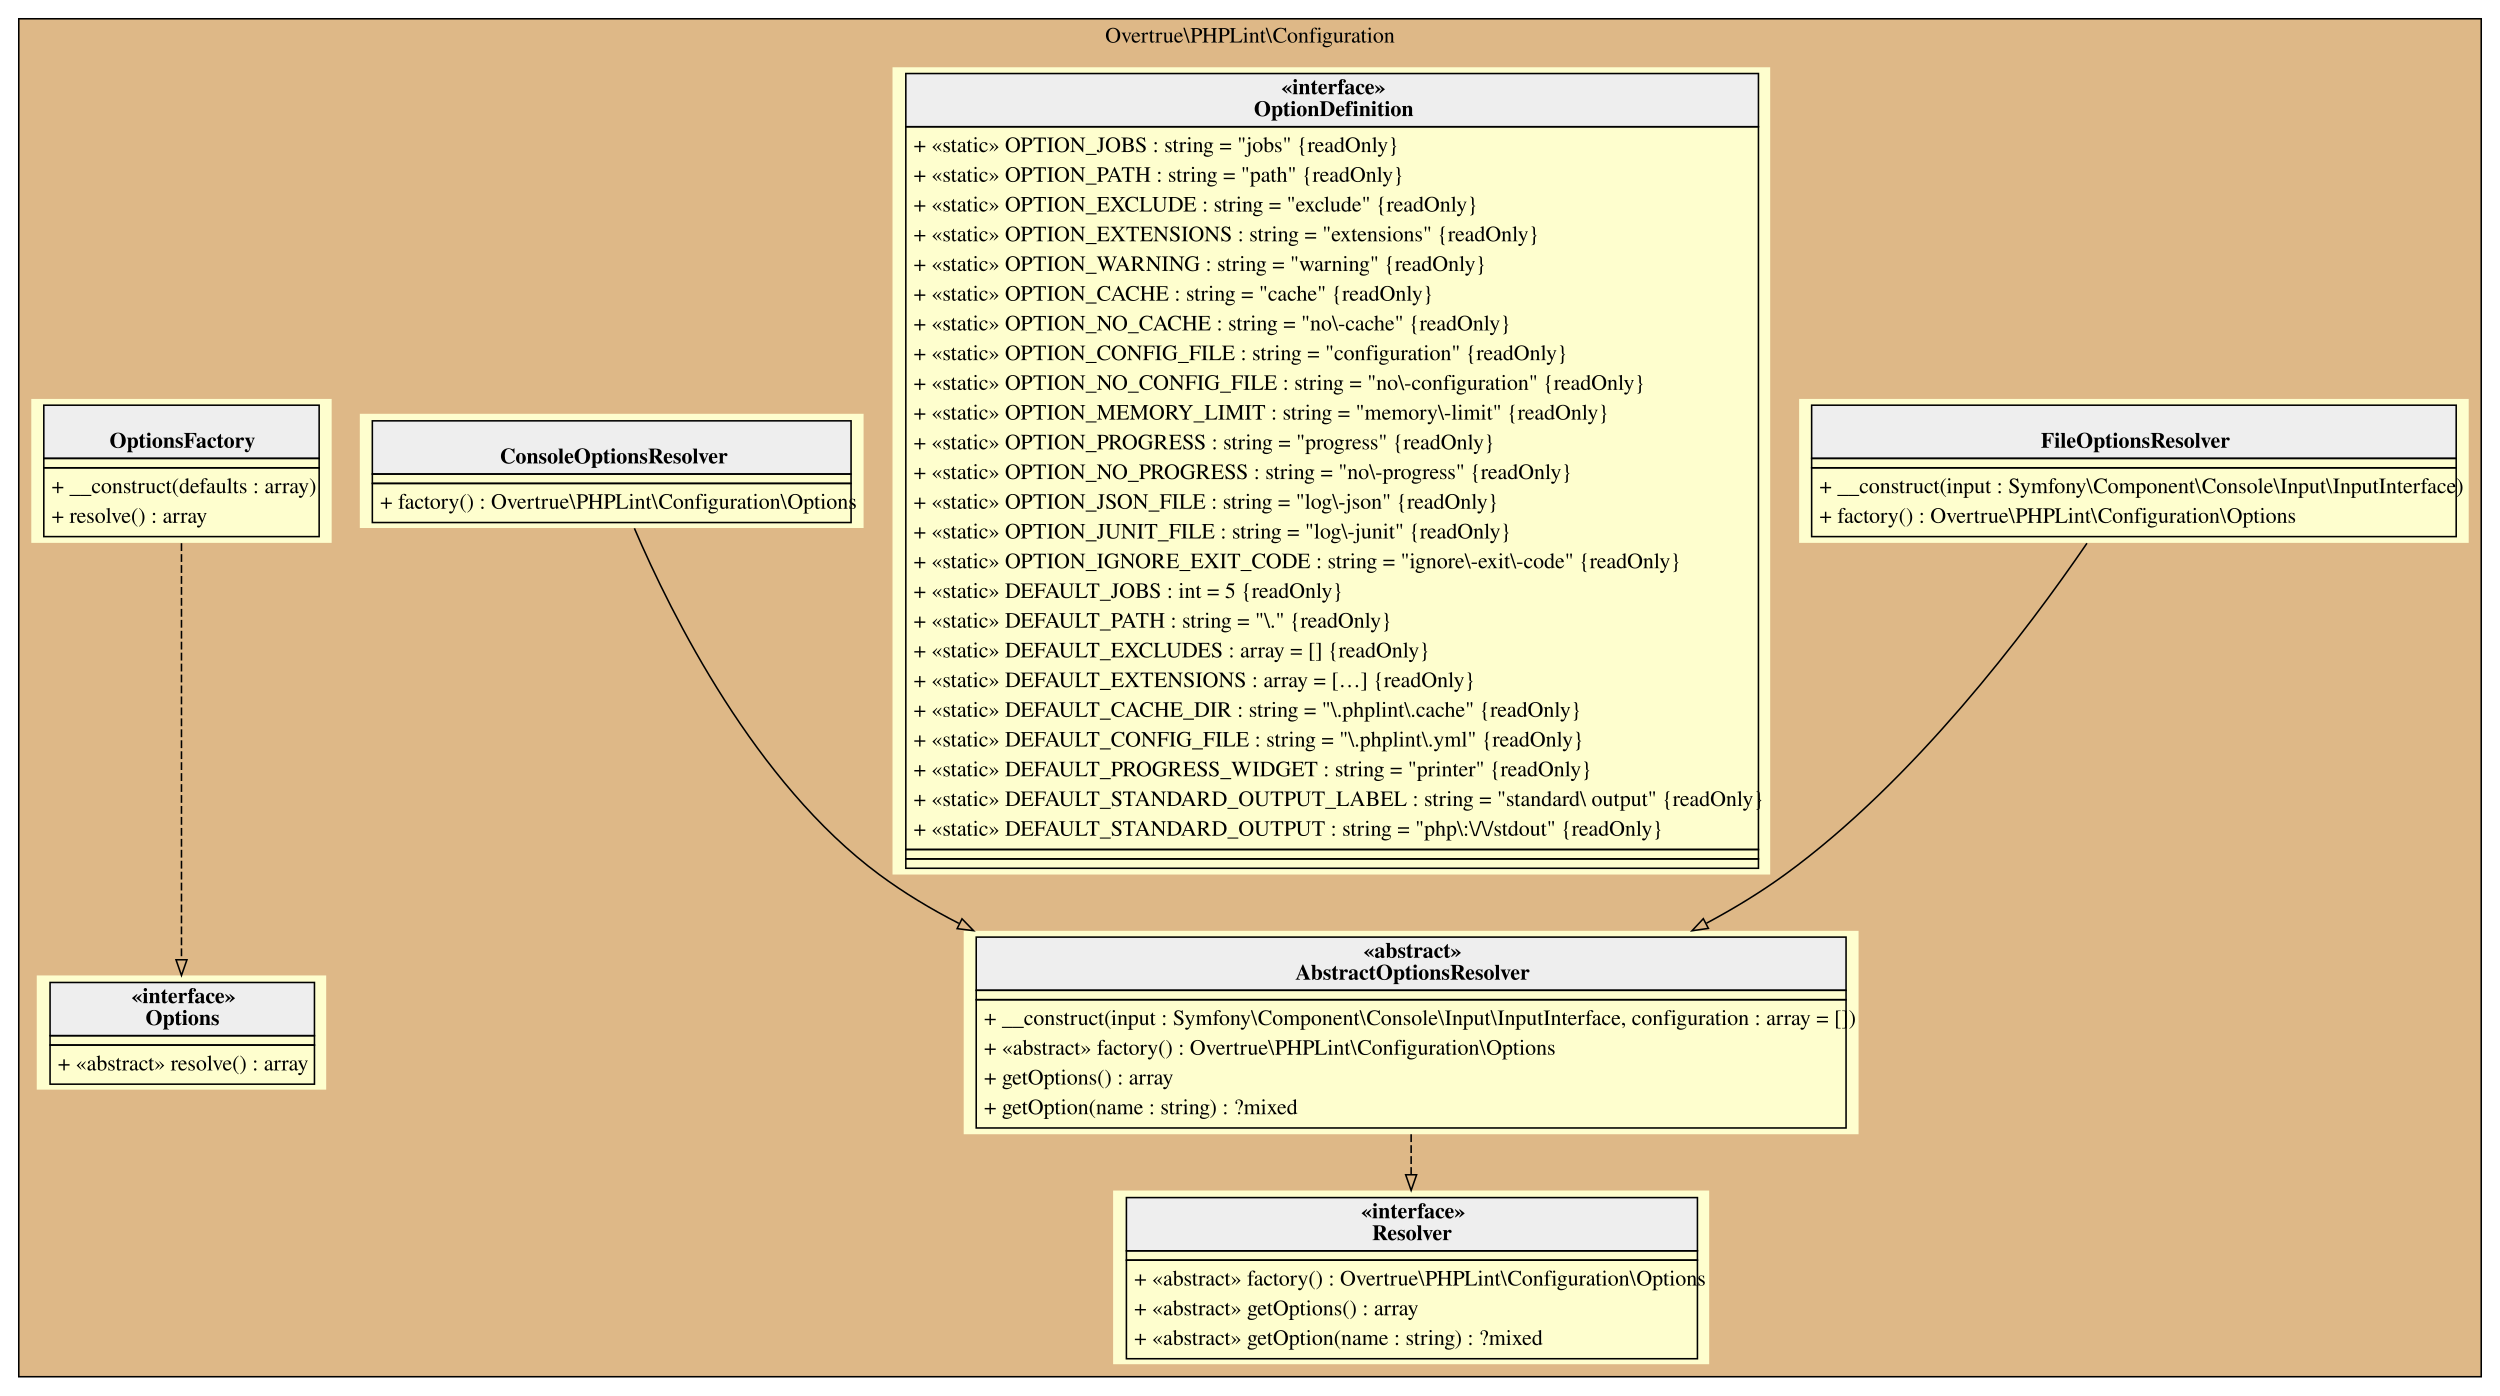
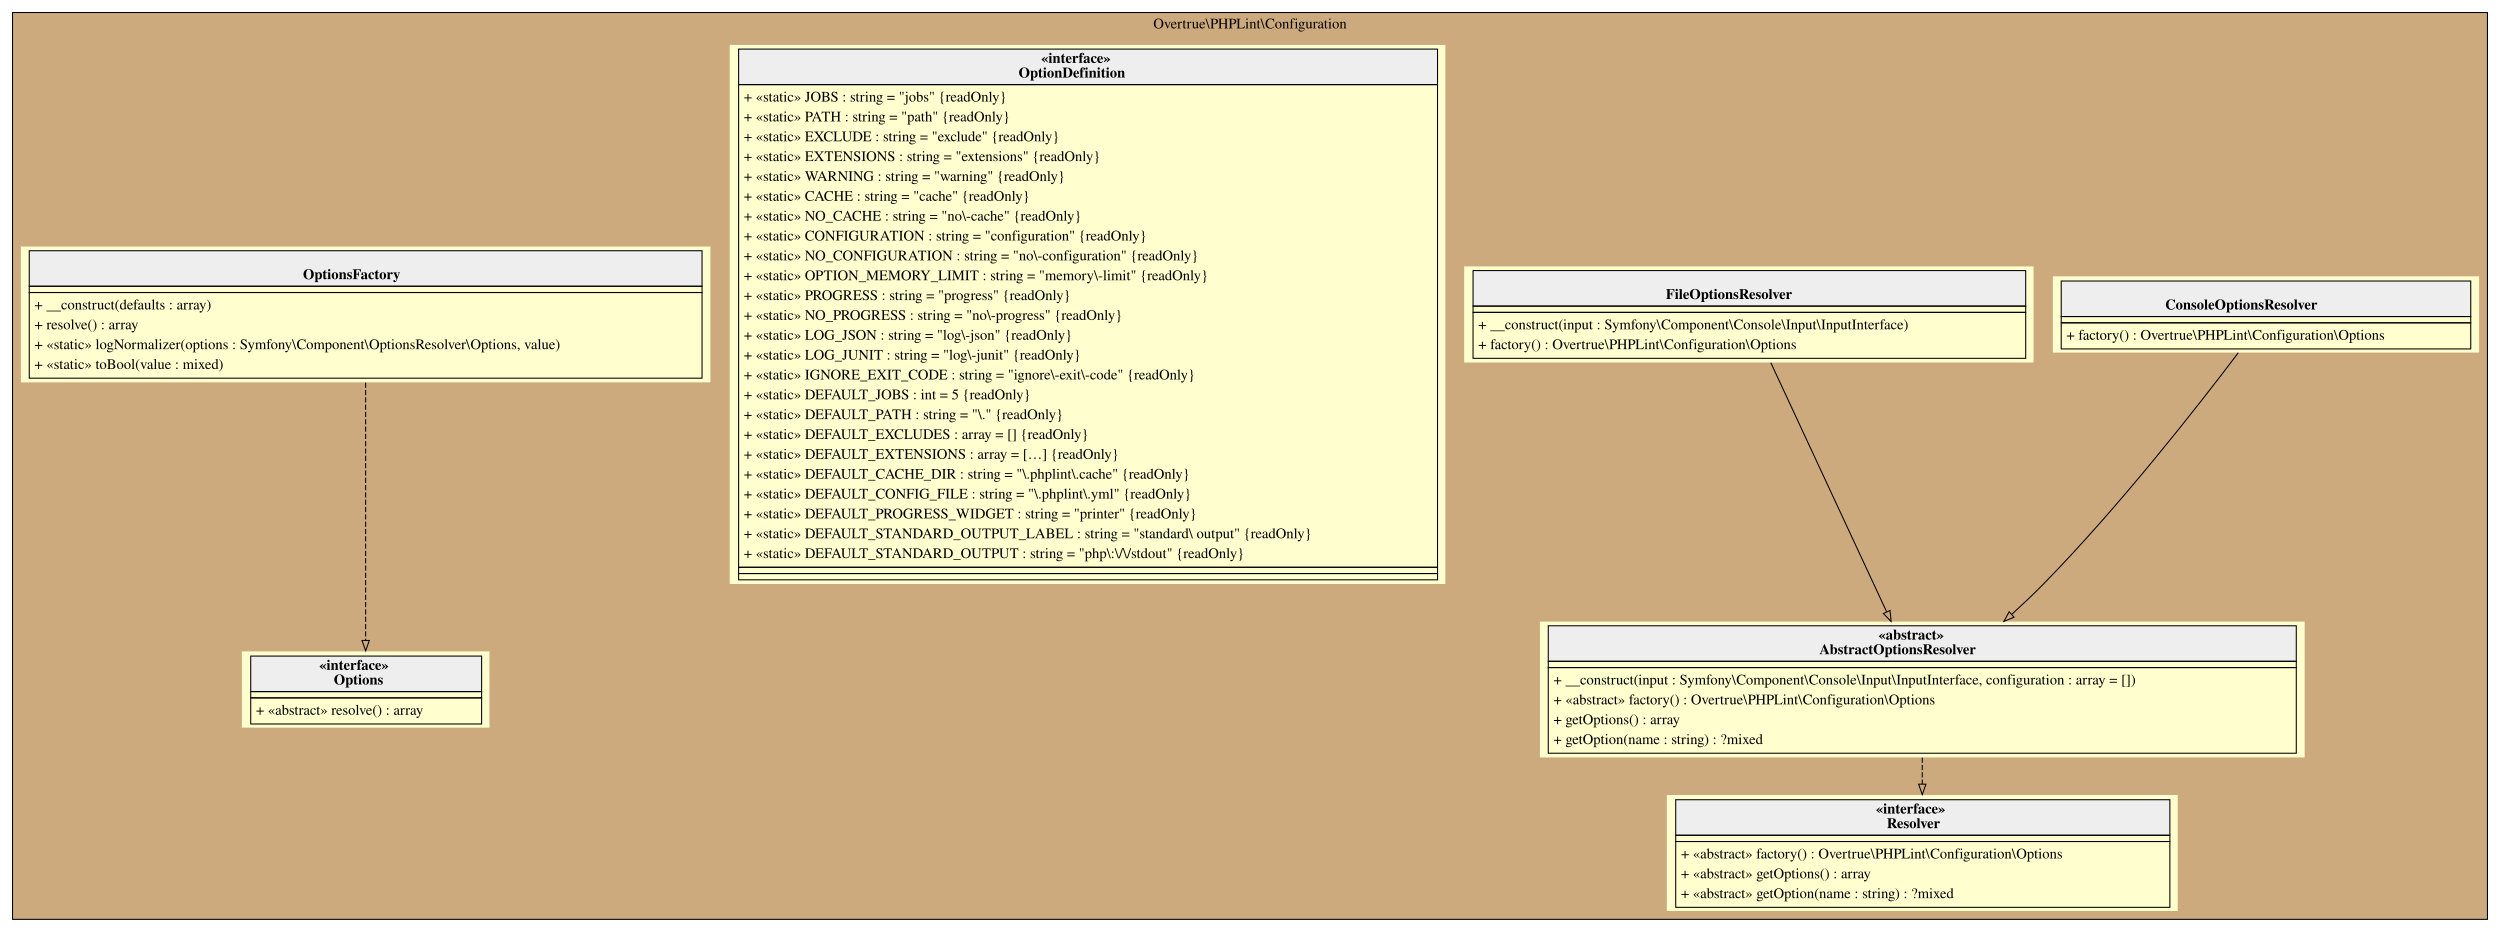
- <svg xmlns="http://www.w3.org/2000/svg" width="1598pt" height="892pt" viewBox="0.00 0.00 1598.00 892.00">
+ <svg xmlns="http://www.w3.org/2000/svg" width="2393pt" height="892pt" viewBox="0.00 0.00 2393.00 892.00">
  <g id="graph0" class="graph" transform="scale(1 1) rotate(0) translate(4 888)">
    <g id="clust1" class="cluster">
-       <polygon fill="#deb887" stroke="#000000" points="8,-8 8,-876 1582,-876 1582,-8 8,-8" />
-       <text text-anchor="middle" x="795" y="-860.8" font-family="Times,serif" font-size="14.00" fill="#000000">Overtrue\PHPLint\Configuration</text>
+       <polygon fill="#cdaa7d" stroke="black" points="8,-8 8,-876 2377,-876 2377,-8 8,-8" />
+       <text text-anchor="middle" x="1192.5" y="-860.8" font-family="Times,serif" font-size="14.00">Overtrue\PHPLint\Configuration</text>
    </g>
    <g id="node1" class="node">
-       <polygon fill="#fefece" stroke="transparent" points="204.5,-264.5 19.5,-264.5 19.5,-191.5 204.5,-191.5 204.5,-264.5" />
-       <polygon fill="#eeeeee" stroke="transparent" points="28,-226 28,-260 197,-260 197,-226 28,-226" />
-       <polygon fill="none" stroke="#000000" points="28,-226 28,-260 197,-260 197,-226 28,-226" />
-       <text text-anchor="start" x="80" y="-246.8" font-family="Times,serif" font-weight="bold" font-size="14.00" fill="#000000">«interface»</text>
-       <text text-anchor="start" x="89" y="-232.8" font-family="Times,serif" font-weight="bold" font-size="14.00" fill="#000000">Options</text>
-       <polygon fill="none" stroke="#000000" points="28,-220 28,-226 197,-226 197,-220 28,-220" />
-       <polygon fill="none" stroke="#000000" points="28,-195 28,-220 197,-220 197,-195 28,-195" />
-       <text text-anchor="start" x="33" y="-203.8" font-family="Times,serif" font-size="14.00" fill="#000000">+ «abstract» resolve() : array</text>
+       <polygon fill="#fefece" stroke="transparent" points="2202,-293 1470,-293 1470,-163 2202,-163 2202,-293" />
+       <polygon fill="#eeeeee" stroke="transparent" points="1478,-255 1478,-289 2194,-289 2194,-255 1478,-255" />
+       <polygon fill="none" stroke="black" points="1478,-255 1478,-289 2194,-289 2194,-255 1478,-255" />
+       <text text-anchor="start" x="1794" y="-275.8" font-family="Times,serif" font-weight="bold" font-size="14.00">«abstract»</text>
+       <text text-anchor="start" x="1737.5" y="-261.8" font-family="Times,serif" font-weight="bold" font-size="14.00">AbstractOptionsResolver</text>
+       <polygon fill="none" stroke="black" points="1478,-249 1478,-255 2194,-255 2194,-249 1478,-249" />
+       <polygon fill="none" stroke="black" points="1478,-167 1478,-249 2194,-249 2194,-167 1478,-167" />
+       <text text-anchor="start" x="1483" y="-232.8" font-family="Times,serif" font-size="14.00">+ __construct(input : Symfony\Component\Console\Input\InputInterface, configuration : array = [])</text>
+       <text text-anchor="start" x="1483" y="-213.8" font-family="Times,serif" font-size="14.00">+ «abstract» factory() : Overtrue\PHPLint\Configuration\Options</text>
+       <text text-anchor="start" x="1483" y="-194.8" font-family="Times,serif" font-size="14.00">+ getOptions() : array</text>
+       <text text-anchor="start" x="1483" y="-175.8" font-family="Times,serif" font-size="14.00">+ getOption(name : string) : ?mixed</text>
    </g>
    <g id="node2" class="node">
-       <polygon fill="#fefece" stroke="transparent" points="1088.5,-127 707.5,-127 707.5,-16 1088.5,-16 1088.5,-127" />
-       <polygon fill="#eeeeee" stroke="transparent" points="716,-88.5 716,-122.5 1081,-122.5 1081,-88.5 716,-88.5" />
-       <polygon fill="none" stroke="#000000" points="716,-88.5 716,-122.5 1081,-122.5 1081,-88.5 716,-88.5" />
-       <text text-anchor="start" x="866" y="-109.3" font-family="Times,serif" font-weight="bold" font-size="14.00" fill="#000000">«interface»</text>
-       <text text-anchor="start" x="873" y="-95.3" font-family="Times,serif" font-weight="bold" font-size="14.00" fill="#000000">Resolver</text>
-       <polygon fill="none" stroke="#000000" points="716,-82.5 716,-88.5 1081,-88.5 1081,-82.5 716,-82.5" />
-       <polygon fill="none" stroke="#000000" points="716,-19.5 716,-82.5 1081,-82.5 1081,-19.5 716,-19.5" />
-       <text text-anchor="start" x="721" y="-66.3" font-family="Times,serif" font-size="14.00" fill="#000000">+ «abstract» factory() : Overtrue\PHPLint\Configuration\Options</text>
-       <text text-anchor="start" x="721" y="-47.3" font-family="Times,serif" font-size="14.00" fill="#000000">+ «abstract» getOptions() : array</text>
-       <text text-anchor="start" x="721" y="-28.3" font-family="Times,serif" font-size="14.00" fill="#000000">+ «abstract» getOption(name : string) : ?mixed</text>
+       <polygon fill="#fefece" stroke="transparent" points="2080.5,-127 1591.5,-127 1591.5,-16 2080.5,-16 2080.5,-127" />
+       <polygon fill="#eeeeee" stroke="transparent" points="1600,-88.5 1600,-122.5 2073,-122.5 2073,-88.5 1600,-88.5" />
+       <polygon fill="none" stroke="black" points="1600,-88.5 1600,-122.5 2073,-122.5 2073,-88.5 1600,-88.5" />
+       <text text-anchor="start" x="1791.5" y="-109.3" font-family="Times,serif" font-weight="bold" font-size="14.00">«interface»</text>
+       <text text-anchor="start" x="1802" y="-95.3" font-family="Times,serif" font-weight="bold" font-size="14.00">Resolver</text>
+       <polygon fill="none" stroke="black" points="1600,-82.5 1600,-88.5 2073,-88.5 2073,-82.5 1600,-82.5" />
+       <polygon fill="none" stroke="black" points="1600,-19.5 1600,-82.5 2073,-82.5 2073,-19.5 1600,-19.5" />
+       <text text-anchor="start" x="1605" y="-66.3" font-family="Times,serif" font-size="14.00">+ «abstract» factory() : Overtrue\PHPLint\Configuration\Options</text>
+       <text text-anchor="start" x="1605" y="-47.3" font-family="Times,serif" font-size="14.00">+ «abstract» getOptions() : array</text>
+       <text text-anchor="start" x="1605" y="-28.3" font-family="Times,serif" font-size="14.00">+ «abstract» getOption(name : string) : ?mixed</text>
+     </g>
+     <g id="edge1" class="edge">
+       <path fill="none" stroke="black" stroke-dasharray="5,2" d="M1836,-162.82C1836,-154.45 1836,-145.87 1836,-137.49" />
+       <polygon fill="none" stroke="black" points="1839.5,-137.39 1836,-127.39 1832.5,-137.39 1839.5,-137.39" />
    </g>
    <g id="node3" class="node">
-       <polygon fill="#fefece" stroke="transparent" points="1574,-633 1146,-633 1146,-541 1574,-541 1574,-633" />
-       <polygon fill="#eeeeee" stroke="transparent" points="1154,-595 1154,-629 1566,-629 1566,-595 1154,-595" />
-       <polygon fill="none" stroke="#000000" points="1154,-595 1154,-629 1566,-629 1566,-595 1154,-595" />
-       <text text-anchor="start" x="1300.5" y="-601.8" font-family="Times,serif" font-weight="bold" font-size="14.00" fill="#000000">FileOptionsResolver</text>
-       <polygon fill="none" stroke="#000000" points="1154,-589 1154,-595 1566,-595 1566,-589 1154,-589" />
-       <polygon fill="none" stroke="#000000" points="1154,-545 1154,-589 1566,-589 1566,-545 1154,-545" />
-       <text text-anchor="start" x="1159" y="-572.8" font-family="Times,serif" font-size="14.00" fill="#000000">+ __construct(input : Symfony\Component\Console\Input\InputInterface)</text>
-       <text text-anchor="start" x="1159" y="-553.8" font-family="Times,serif" font-size="14.00" fill="#000000">+ factory() : Overtrue\PHPLint\Configuration\Options</text>
+       <polygon fill="#fefece" stroke="transparent" points="2369,-623.5 1961,-623.5 1961,-550.5 2369,-550.5 2369,-623.5" />
+       <polygon fill="#eeeeee" stroke="transparent" points="1969,-585 1969,-619 2361,-619 2361,-585 1969,-585" />
+       <polygon fill="none" stroke="black" points="1969,-585 1969,-619 2361,-619 2361,-585 1969,-585" />
+       <text text-anchor="start" x="2068.5" y="-591.8" font-family="Times,serif" font-weight="bold" font-size="14.00">ConsoleOptionsResolver</text>
+       <polygon fill="none" stroke="black" points="1969,-579 1969,-585 2361,-585 2361,-579 1969,-579" />
+       <polygon fill="none" stroke="black" points="1969,-554 1969,-579 2361,-579 2361,-554 1969,-554" />
+       <text text-anchor="start" x="1974" y="-562.8" font-family="Times,serif" font-size="14.00">+ factory() : Overtrue\PHPLint\Configuration\Options</text>
+     </g>
+     <g id="edge2" class="edge">
+       <path fill="none" stroke="black" d="M2138.5,-550.33C2099.83,-499.2 2024.63,-403.06 1952,-329 1942.49,-319.3 1932.15,-309.49 1921.7,-300" />
+       <polygon fill="none" stroke="black" points="1923.85,-297.23 1914.07,-293.15 1919.17,-302.43 1923.85,-297.23" />
    </g>
    <g id="node4" class="node">
-       <polygon fill="#fefece" stroke="transparent" points="1184,-293 612,-293 612,-163 1184,-163 1184,-293" />
-       <polygon fill="#eeeeee" stroke="transparent" points="620,-255 620,-289 1176,-289 1176,-255 620,-255" />
-       <polygon fill="none" stroke="#000000" points="620,-255 620,-289 1176,-289 1176,-255 620,-255" />
-       <text text-anchor="start" x="867.5" y="-275.8" font-family="Times,serif" font-weight="bold" font-size="14.00" fill="#000000">«abstract»</text>
-       <text text-anchor="start" x="824" y="-261.8" font-family="Times,serif" font-weight="bold" font-size="14.00" fill="#000000">AbstractOptionsResolver</text>
-       <polygon fill="none" stroke="#000000" points="620,-249 620,-255 1176,-255 1176,-249 620,-249" />
-       <polygon fill="none" stroke="#000000" points="620,-167 620,-249 1176,-249 1176,-167 620,-167" />
-       <text text-anchor="start" x="625" y="-232.8" font-family="Times,serif" font-size="14.00" fill="#000000">+ __construct(input : Symfony\Component\Console\Input\InputInterface, configuration : array = [])</text>
-       <text text-anchor="start" x="625" y="-213.8" font-family="Times,serif" font-size="14.00" fill="#000000">+ «abstract» factory() : Overtrue\PHPLint\Configuration\Options</text>
-       <text text-anchor="start" x="625" y="-194.8" font-family="Times,serif" font-size="14.00" fill="#000000">+ getOptions() : array</text>
-       <text text-anchor="start" x="625" y="-175.8" font-family="Times,serif" font-size="14.00" fill="#000000">+ getOption(name : string) : ?mixed</text>
+       <polygon fill="#fefece" stroke="transparent" points="1942.5,-633 1397.5,-633 1397.5,-541 1942.5,-541 1942.5,-633" />
+       <polygon fill="#eeeeee" stroke="transparent" points="1406,-595 1406,-629 1935,-629 1935,-595 1406,-595" />
+       <polygon fill="none" stroke="black" points="1406,-595 1406,-629 1935,-629 1935,-595 1406,-595" />
+       <text text-anchor="start" x="1590.5" y="-601.8" font-family="Times,serif" font-weight="bold" font-size="14.00">FileOptionsResolver</text>
+       <polygon fill="none" stroke="black" points="1406,-589 1406,-595 1935,-595 1935,-589 1406,-589" />
+       <polygon fill="none" stroke="black" points="1406,-545 1406,-589 1935,-589 1935,-545 1406,-545" />
+       <text text-anchor="start" x="1411" y="-572.8" font-family="Times,serif" font-size="14.00">+ __construct(input : Symfony\Component\Console\Input\InputInterface)</text>
+       <text text-anchor="start" x="1411" y="-553.8" font-family="Times,serif" font-size="14.00">+ factory() : Overtrue\PHPLint\Configuration\Options</text>
    </g>
-     <g id="edge2" class="edge">
-       <path fill="none" stroke="#000000" d="M1329.988,-540.752C1291.285,-484.221 1219.107,-388.732 1137,-329 1121.413,-317.661 1104.359,-307.29 1086.764,-297.881" />
-       <polygon fill="none" stroke="#000000" points="1088.002,-294.579 1077.518,-293.049 1084.759,-300.783 1088.002,-294.579" />
-     </g>
-     <g id="edge1" class="edge">
-       <path fill="none" stroke="#000000" stroke-dasharray="5,2" d="M898,-162.989C898,-154.511 898,-145.82 898,-137.328" />
-       <polygon fill="none" stroke="#000000" points="901.5,-137.098 898,-127.098 894.5,-137.098 901.5,-137.098" />
+     <g id="edge3" class="edge">
+       <path fill="none" stroke="black" d="M1691.02,-540.79C1718.91,-480.81 1768.48,-374.2 1801.8,-302.56" />
+       <polygon fill="none" stroke="black" points="1805.14,-303.67 1806.18,-293.13 1798.79,-300.72 1805.14,-303.67" />
    </g>
    <g id="node5" class="node">
-       <polygon fill="#fefece" stroke="transparent" points="1127.5,-845 566.5,-845 566.5,-329 1127.5,-329 1127.5,-845" />
-       <polygon fill="#eeeeee" stroke="transparent" points="575,-807 575,-841 1120,-841 1120,-807 575,-807" />
-       <polygon fill="none" stroke="#000000" points="575,-807 575,-841 1120,-841 1120,-807 575,-807" />
-       <text text-anchor="start" x="815" y="-827.8" font-family="Times,serif" font-weight="bold" font-size="14.00" fill="#000000">«interface»</text>
-       <text text-anchor="start" x="797.5" y="-813.8" font-family="Times,serif" font-weight="bold" font-size="14.00" fill="#000000">OptionDefinition</text>
-       <polygon fill="none" stroke="#000000" points="575,-345 575,-807 1120,-807 1120,-345 575,-345" />
-       <text text-anchor="start" x="580" y="-790.8" font-family="Times,serif" font-size="14.00" fill="#000000">+ «static» OPTION_JOBS : string = "jobs" {readOnly}</text>
-       <text text-anchor="start" x="580" y="-771.8" font-family="Times,serif" font-size="14.00" fill="#000000">+ «static» OPTION_PATH : string = "path" {readOnly}</text>
-       <text text-anchor="start" x="580" y="-752.8" font-family="Times,serif" font-size="14.00" fill="#000000">+ «static» OPTION_EXCLUDE : string = "exclude" {readOnly}</text>
-       <text text-anchor="start" x="580" y="-733.8" font-family="Times,serif" font-size="14.00" fill="#000000">+ «static» OPTION_EXTENSIONS : string = "extensions" {readOnly}</text>
-       <text text-anchor="start" x="580" y="-714.8" font-family="Times,serif" font-size="14.00" fill="#000000">+ «static» OPTION_WARNING : string = "warning" {readOnly}</text>
-       <text text-anchor="start" x="580" y="-695.8" font-family="Times,serif" font-size="14.00" fill="#000000">+ «static» OPTION_CACHE : string = "cache" {readOnly}</text>
-       <text text-anchor="start" x="580" y="-676.8" font-family="Times,serif" font-size="14.00" fill="#000000">+ «static» OPTION_NO_CACHE : string = "no\-cache" {readOnly}</text>
-       <text text-anchor="start" x="580" y="-657.8" font-family="Times,serif" font-size="14.00" fill="#000000">+ «static» OPTION_CONFIG_FILE : string = "configuration" {readOnly}</text>
-       <text text-anchor="start" x="580" y="-638.8" font-family="Times,serif" font-size="14.00" fill="#000000">+ «static» OPTION_NO_CONFIG_FILE : string = "no\-configuration" {readOnly}</text>
-       <text text-anchor="start" x="580" y="-619.8" font-family="Times,serif" font-size="14.00" fill="#000000">+ «static» OPTION_MEMORY_LIMIT : string = "memory\-limit" {readOnly}</text>
-       <text text-anchor="start" x="580" y="-600.8" font-family="Times,serif" font-size="14.00" fill="#000000">+ «static» OPTION_PROGRESS : string = "progress" {readOnly}</text>
-       <text text-anchor="start" x="580" y="-581.8" font-family="Times,serif" font-size="14.00" fill="#000000">+ «static» OPTION_NO_PROGRESS : string = "no\-progress" {readOnly}</text>
-       <text text-anchor="start" x="580" y="-562.8" font-family="Times,serif" font-size="14.00" fill="#000000">+ «static» OPTION_JSON_FILE : string = "log\-json" {readOnly}</text>
-       <text text-anchor="start" x="580" y="-543.8" font-family="Times,serif" font-size="14.00" fill="#000000">+ «static» OPTION_JUNIT_FILE : string = "log\-junit" {readOnly}</text>
-       <text text-anchor="start" x="580" y="-524.8" font-family="Times,serif" font-size="14.00" fill="#000000">+ «static» OPTION_IGNORE_EXIT_CODE : string = "ignore\-exit\-code" {readOnly}</text>
-       <text text-anchor="start" x="580" y="-505.8" font-family="Times,serif" font-size="14.00" fill="#000000">+ «static» DEFAULT_JOBS : int = 5 {readOnly}</text>
-       <text text-anchor="start" x="580" y="-486.8" font-family="Times,serif" font-size="14.00" fill="#000000">+ «static» DEFAULT_PATH : string = "\." {readOnly}</text>
-       <text text-anchor="start" x="580" y="-467.8" font-family="Times,serif" font-size="14.00" fill="#000000">+ «static» DEFAULT_EXCLUDES : array = [] {readOnly}</text>
-       <text text-anchor="start" x="580" y="-448.8" font-family="Times,serif" font-size="14.00" fill="#000000">+ «static» DEFAULT_EXTENSIONS : array = […] {readOnly}</text>
-       <text text-anchor="start" x="580" y="-429.8" font-family="Times,serif" font-size="14.00" fill="#000000">+ «static» DEFAULT_CACHE_DIR : string = "\.phplint\.cache" {readOnly}</text>
-       <text text-anchor="start" x="580" y="-410.8" font-family="Times,serif" font-size="14.00" fill="#000000">+ «static» DEFAULT_CONFIG_FILE : string = "\.phplint\.yml" {readOnly}</text>
-       <text text-anchor="start" x="580" y="-391.8" font-family="Times,serif" font-size="14.00" fill="#000000">+ «static» DEFAULT_PROGRESS_WIDGET : string = "printer" {readOnly}</text>
-       <text text-anchor="start" x="580" y="-372.8" font-family="Times,serif" font-size="14.00" fill="#000000">+ «static» DEFAULT_STANDARD_OUTPUT_LABEL : string = "standard\ output" {readOnly}</text>
-       <text text-anchor="start" x="580" y="-353.8" font-family="Times,serif" font-size="14.00" fill="#000000">+ «static» DEFAULT_STANDARD_OUTPUT : string = "php\:\/\/stdout" {readOnly}</text>
-       <polygon fill="none" stroke="#000000" points="575,-339 575,-345 1120,-345 1120,-339 575,-339" />
-       <polygon fill="none" stroke="#000000" points="575,-333 575,-339 1120,-339 1120,-333 575,-333" />
+       <polygon fill="#fefece" stroke="transparent" points="1379.5,-845 694.5,-845 694.5,-329 1379.5,-329 1379.5,-845" />
+       <polygon fill="#eeeeee" stroke="transparent" points="703,-807 703,-841 1372,-841 1372,-807 703,-807" />
+       <polygon fill="none" stroke="black" points="703,-807 703,-841 1372,-841 1372,-807 703,-807" />
+       <text text-anchor="start" x="992.5" y="-827.8" font-family="Times,serif" font-weight="bold" font-size="14.00">«interface»</text>
+       <text text-anchor="start" x="971" y="-813.8" font-family="Times,serif" font-weight="bold" font-size="14.00">OptionDefinition</text>
+       <polygon fill="none" stroke="black" points="703,-345 703,-807 1372,-807 1372,-345 703,-345" />
+       <text text-anchor="start" x="708" y="-790.8" font-family="Times,serif" font-size="14.00">+ «static» JOBS : string = "jobs" {readOnly}</text>
+       <text text-anchor="start" x="708" y="-771.8" font-family="Times,serif" font-size="14.00">+ «static» PATH : string = "path" {readOnly}</text>
+       <text text-anchor="start" x="708" y="-752.8" font-family="Times,serif" font-size="14.00">+ «static» EXCLUDE : string = "exclude" {readOnly}</text>
+       <text text-anchor="start" x="708" y="-733.8" font-family="Times,serif" font-size="14.00">+ «static» EXTENSIONS : string = "extensions" {readOnly}</text>
+       <text text-anchor="start" x="708" y="-714.8" font-family="Times,serif" font-size="14.00">+ «static» WARNING : string = "warning" {readOnly}</text>
+       <text text-anchor="start" x="708" y="-695.8" font-family="Times,serif" font-size="14.00">+ «static» CACHE : string = "cache" {readOnly}</text>
+       <text text-anchor="start" x="708" y="-676.8" font-family="Times,serif" font-size="14.00">+ «static» NO_CACHE : string = "no\-cache" {readOnly}</text>
+       <text text-anchor="start" x="708" y="-657.8" font-family="Times,serif" font-size="14.00">+ «static» CONFIGURATION : string = "configuration" {readOnly}</text>
+       <text text-anchor="start" x="708" y="-638.8" font-family="Times,serif" font-size="14.00">+ «static» NO_CONFIGURATION : string = "no\-configuration" {readOnly}</text>
+       <text text-anchor="start" x="708" y="-619.8" font-family="Times,serif" font-size="14.00">+ «static» OPTION_MEMORY_LIMIT : string = "memory\-limit" {readOnly}</text>
+       <text text-anchor="start" x="708" y="-600.8" font-family="Times,serif" font-size="14.00">+ «static» PROGRESS : string = "progress" {readOnly}</text>
+       <text text-anchor="start" x="708" y="-581.8" font-family="Times,serif" font-size="14.00">+ «static» NO_PROGRESS : string = "no\-progress" {readOnly}</text>
+       <text text-anchor="start" x="708" y="-562.8" font-family="Times,serif" font-size="14.00">+ «static» LOG_JSON : string = "log\-json" {readOnly}</text>
+       <text text-anchor="start" x="708" y="-543.8" font-family="Times,serif" font-size="14.00">+ «static» LOG_JUNIT : string = "log\-junit" {readOnly}</text>
+       <text text-anchor="start" x="708" y="-524.8" font-family="Times,serif" font-size="14.00">+ «static» IGNORE_EXIT_CODE : string = "ignore\-exit\-code" {readOnly}</text>
+       <text text-anchor="start" x="708" y="-505.8" font-family="Times,serif" font-size="14.00">+ «static» DEFAULT_JOBS : int = 5 {readOnly}</text>
+       <text text-anchor="start" x="708" y="-486.8" font-family="Times,serif" font-size="14.00">+ «static» DEFAULT_PATH : string = "\." {readOnly}</text>
+       <text text-anchor="start" x="708" y="-467.8" font-family="Times,serif" font-size="14.00">+ «static» DEFAULT_EXCLUDES : array = [] {readOnly}</text>
+       <text text-anchor="start" x="708" y="-448.8" font-family="Times,serif" font-size="14.00">+ «static» DEFAULT_EXTENSIONS : array = […] {readOnly}</text>
+       <text text-anchor="start" x="708" y="-429.8" font-family="Times,serif" font-size="14.00">+ «static» DEFAULT_CACHE_DIR : string = "\.phplint\.cache" {readOnly}</text>
+       <text text-anchor="start" x="708" y="-410.8" font-family="Times,serif" font-size="14.00">+ «static» DEFAULT_CONFIG_FILE : string = "\.phplint\.yml" {readOnly}</text>
+       <text text-anchor="start" x="708" y="-391.8" font-family="Times,serif" font-size="14.00">+ «static» DEFAULT_PROGRESS_WIDGET : string = "printer" {readOnly}</text>
+       <text text-anchor="start" x="708" y="-372.8" font-family="Times,serif" font-size="14.00">+ «static» DEFAULT_STANDARD_OUTPUT_LABEL : string = "standard\ output" {readOnly}</text>
+       <text text-anchor="start" x="708" y="-353.8" font-family="Times,serif" font-size="14.00">+ «static» DEFAULT_STANDARD_OUTPUT : string = "php\:\/\/stdout" {readOnly}</text>
+       <polygon fill="none" stroke="black" points="703,-339 703,-345 1372,-345 1372,-339 703,-339" />
+       <polygon fill="none" stroke="black" points="703,-333 703,-339 1372,-339 1372,-333 703,-333" />
    </g>
    <g id="node6" class="node">
-       <polygon fill="#fefece" stroke="transparent" points="548,-623.5 226,-623.5 226,-550.5 548,-550.5 548,-623.5" />
-       <polygon fill="#eeeeee" stroke="transparent" points="234,-585 234,-619 540,-619 540,-585 234,-585" />
-       <polygon fill="none" stroke="#000000" points="234,-585 234,-619 540,-619 540,-585 234,-585" />
-       <text text-anchor="start" x="315.5" y="-591.8" font-family="Times,serif" font-weight="bold" font-size="14.00" fill="#000000">ConsoleOptionsResolver</text>
-       <polygon fill="none" stroke="#000000" points="234,-579 234,-585 540,-585 540,-579 234,-579" />
-       <polygon fill="none" stroke="#000000" points="234,-554 234,-579 540,-579 540,-554 234,-554" />
-       <text text-anchor="start" x="239" y="-562.8" font-family="Times,serif" font-size="14.00" fill="#000000">+ factory() : Overtrue\PHPLint\Configuration\Options</text>
-     </g>
-     <g id="edge3" class="edge">
-       <path fill="none" stroke="#000000" d="M401.502,-550.298C425.538,-494.202 478.954,-387.5 558,-329 573.806,-317.302 590.959,-306.952 608.878,-297.793" />
-       <polygon fill="none" stroke="#000000" points="610.911,-300.692 618.314,-293.112 607.801,-294.421 610.911,-300.692" />
+       <polygon fill="#fefece" stroke="transparent" points="464.5,-264.5 227.5,-264.5 227.5,-191.5 464.5,-191.5 464.5,-264.5" />
+       <polygon fill="#eeeeee" stroke="transparent" points="236,-226 236,-260 457,-260 457,-226 236,-226" />
+       <polygon fill="none" stroke="black" points="236,-226 236,-260 457,-260 457,-226 236,-226" />
+       <text text-anchor="start" x="301.5" y="-246.8" font-family="Times,serif" font-weight="bold" font-size="14.00">«interface»</text>
+       <text text-anchor="start" x="315.5" y="-232.8" font-family="Times,serif" font-weight="bold" font-size="14.00">Options</text>
+       <polygon fill="none" stroke="black" points="236,-220 236,-226 457,-226 457,-220 236,-220" />
+       <polygon fill="none" stroke="black" points="236,-195 236,-220 457,-220 457,-195 236,-195" />
+       <text text-anchor="start" x="241" y="-203.8" font-family="Times,serif" font-size="14.00">+ «abstract» resolve() : array</text>
    </g>
    <g id="node7" class="node">
-       <polygon fill="#fefece" stroke="transparent" points="208,-633 16,-633 16,-541 208,-541 208,-633" />
-       <polygon fill="#eeeeee" stroke="transparent" points="24,-595 24,-629 200,-629 200,-595 24,-595" />
-       <polygon fill="none" stroke="#000000" points="24,-595 24,-629 200,-629 200,-595 24,-595" />
-       <text text-anchor="start" x="66" y="-601.8" font-family="Times,serif" font-weight="bold" font-size="14.00" fill="#000000">OptionsFactory</text>
-       <polygon fill="none" stroke="#000000" points="24,-589 24,-595 200,-595 200,-589 24,-589" />
-       <polygon fill="none" stroke="#000000" points="24,-545 24,-589 200,-589 200,-545 24,-545" />
-       <text text-anchor="start" x="29" y="-572.8" font-family="Times,serif" font-size="14.00" fill="#000000">+ __construct(defaults : array)</text>
-       <text text-anchor="start" x="29" y="-553.8" font-family="Times,serif" font-size="14.00" fill="#000000">+ resolve() : array</text>
+       <polygon fill="#fefece" stroke="transparent" points="676,-652 16,-652 16,-522 676,-522 676,-652" />
+       <polygon fill="#eeeeee" stroke="transparent" points="24,-614 24,-648 668,-648 668,-614 24,-614" />
+       <polygon fill="none" stroke="black" points="24,-614 24,-648 668,-648 668,-614 24,-614" />
+       <text text-anchor="start" x="286" y="-620.8" font-family="Times,serif" font-weight="bold" font-size="14.00">OptionsFactory</text>
+       <polygon fill="none" stroke="black" points="24,-608 24,-614 668,-614 668,-608 24,-608" />
+       <polygon fill="none" stroke="black" points="24,-526 24,-608 668,-608 668,-526 24,-526" />
+       <text text-anchor="start" x="29" y="-591.8" font-family="Times,serif" font-size="14.00">+ __construct(defaults : array)</text>
+       <text text-anchor="start" x="29" y="-572.8" font-family="Times,serif" font-size="14.00">+ resolve() : array</text>
+       <text text-anchor="start" x="29" y="-553.8" font-family="Times,serif" font-size="14.00">+ «static» logNormalizer(options : Symfony\Component\OptionsResolver\Options, value)</text>
+       <text text-anchor="start" x="29" y="-534.8" font-family="Times,serif" font-size="14.00">+ «static» toBool(value : mixed)</text>
    </g>
    <g id="edge4" class="edge">
-       <path fill="none" stroke="#000000" stroke-dasharray="5,2" d="M112,-540.802C112,-472.083 112,-343.649 112,-274.662" />
-       <polygon fill="none" stroke="#000000" points="115.5,-274.524 112,-264.524 108.5,-274.524 115.5,-274.524" />
+       <path fill="none" stroke="black" stroke-dasharray="5,2" d="M346,-521.76C346,-450.64 346,-337.77 346,-274.98" />
+       <polygon fill="none" stroke="black" points="349.5,-274.98 346,-264.98 342.5,-274.98 349.5,-274.98" />
    </g>
  </g>
</svg>
